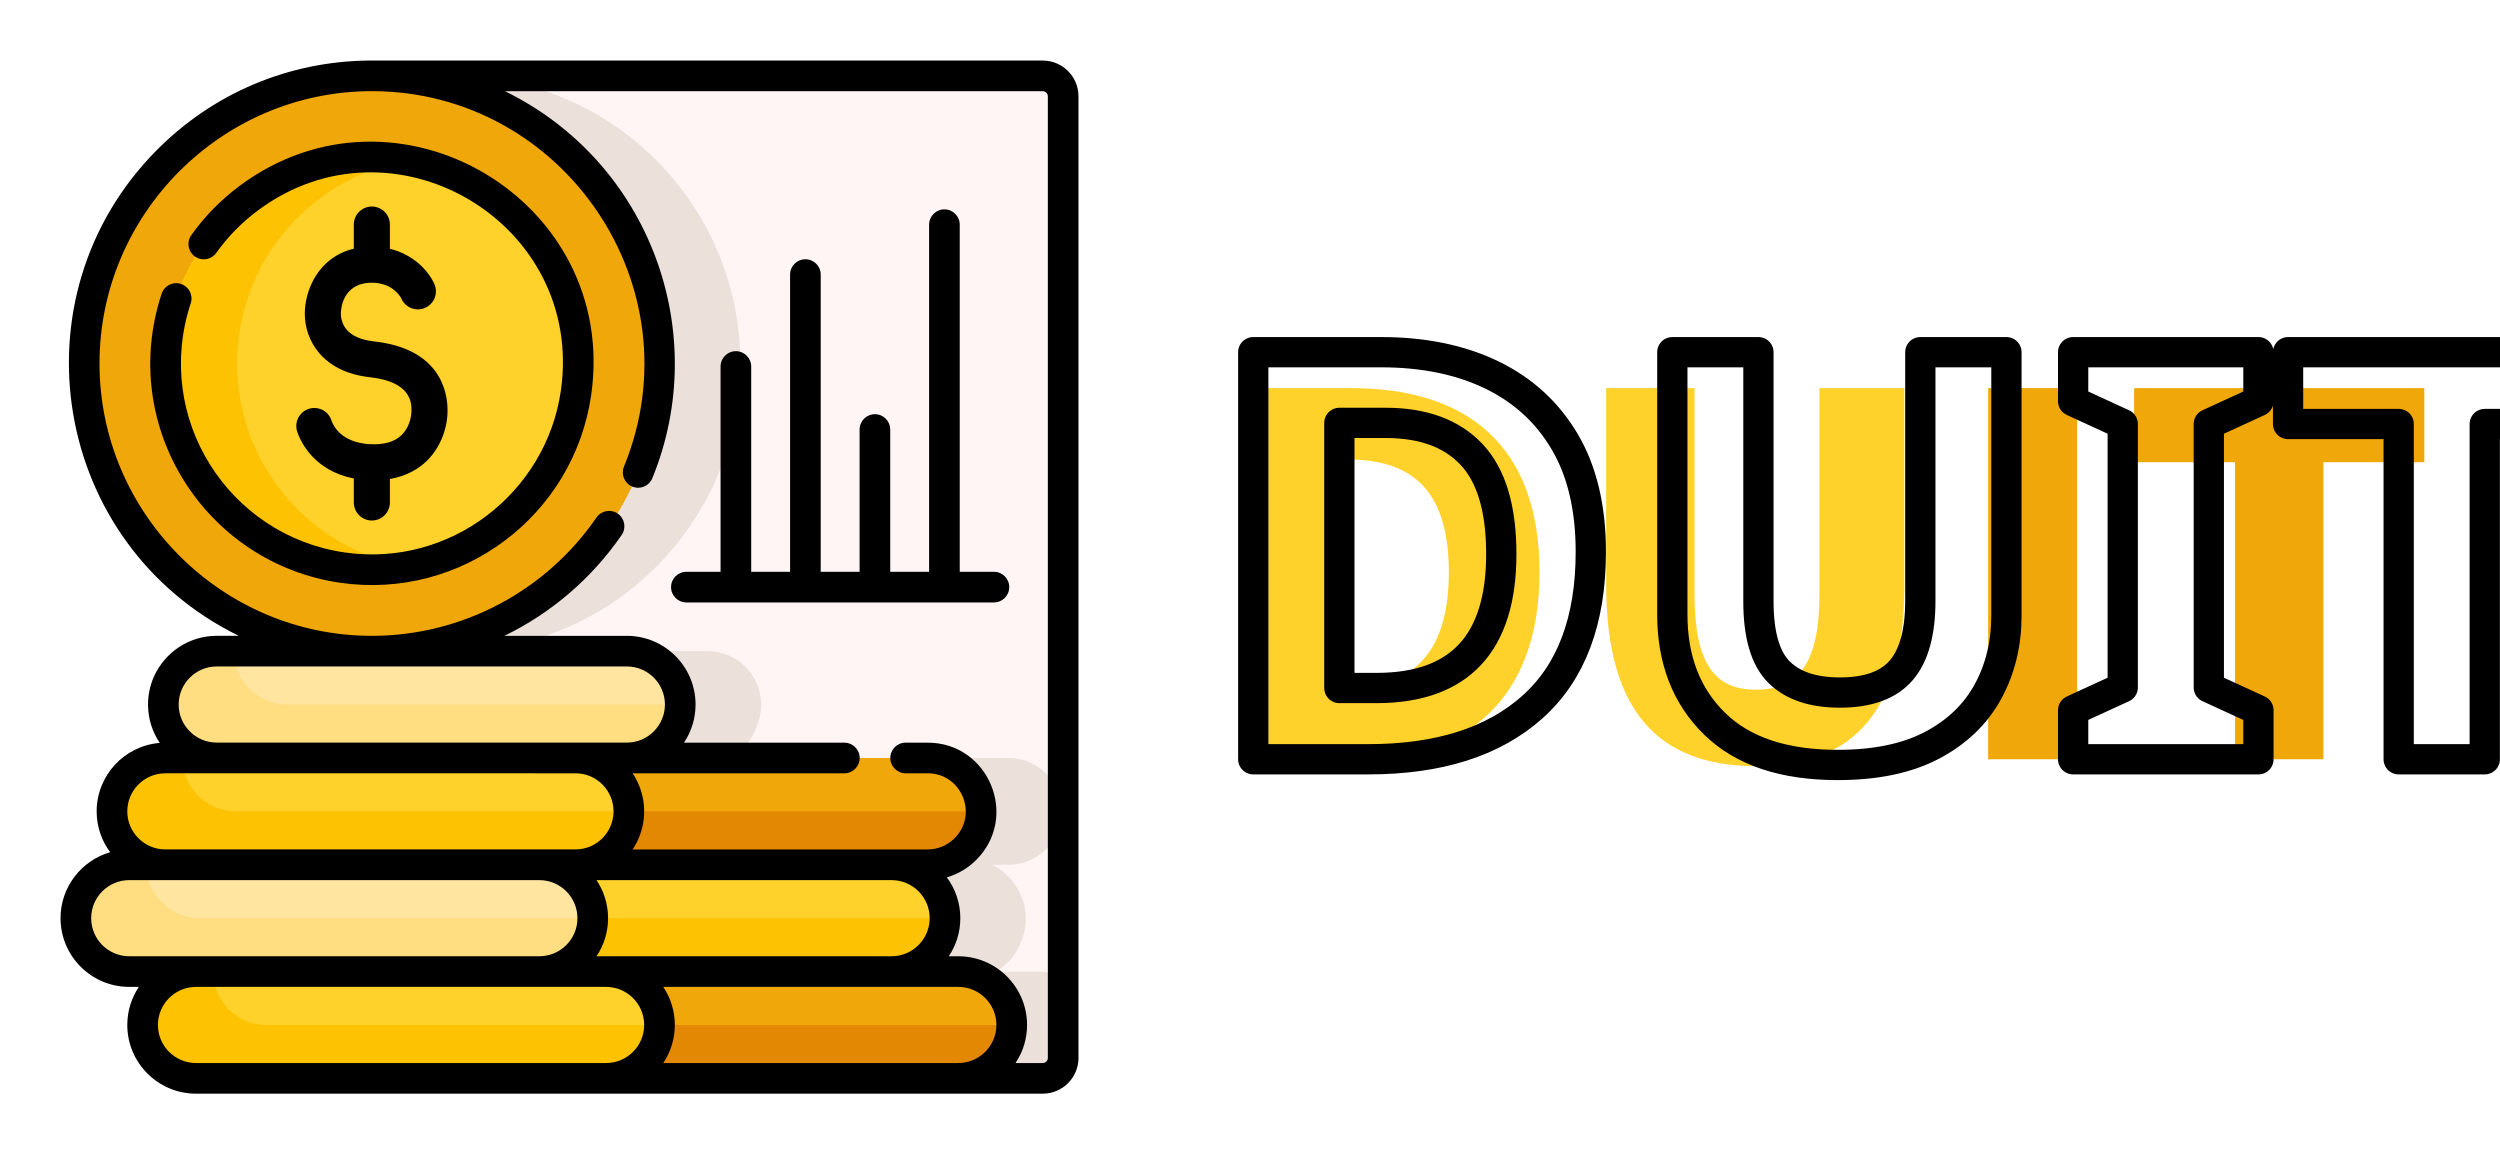
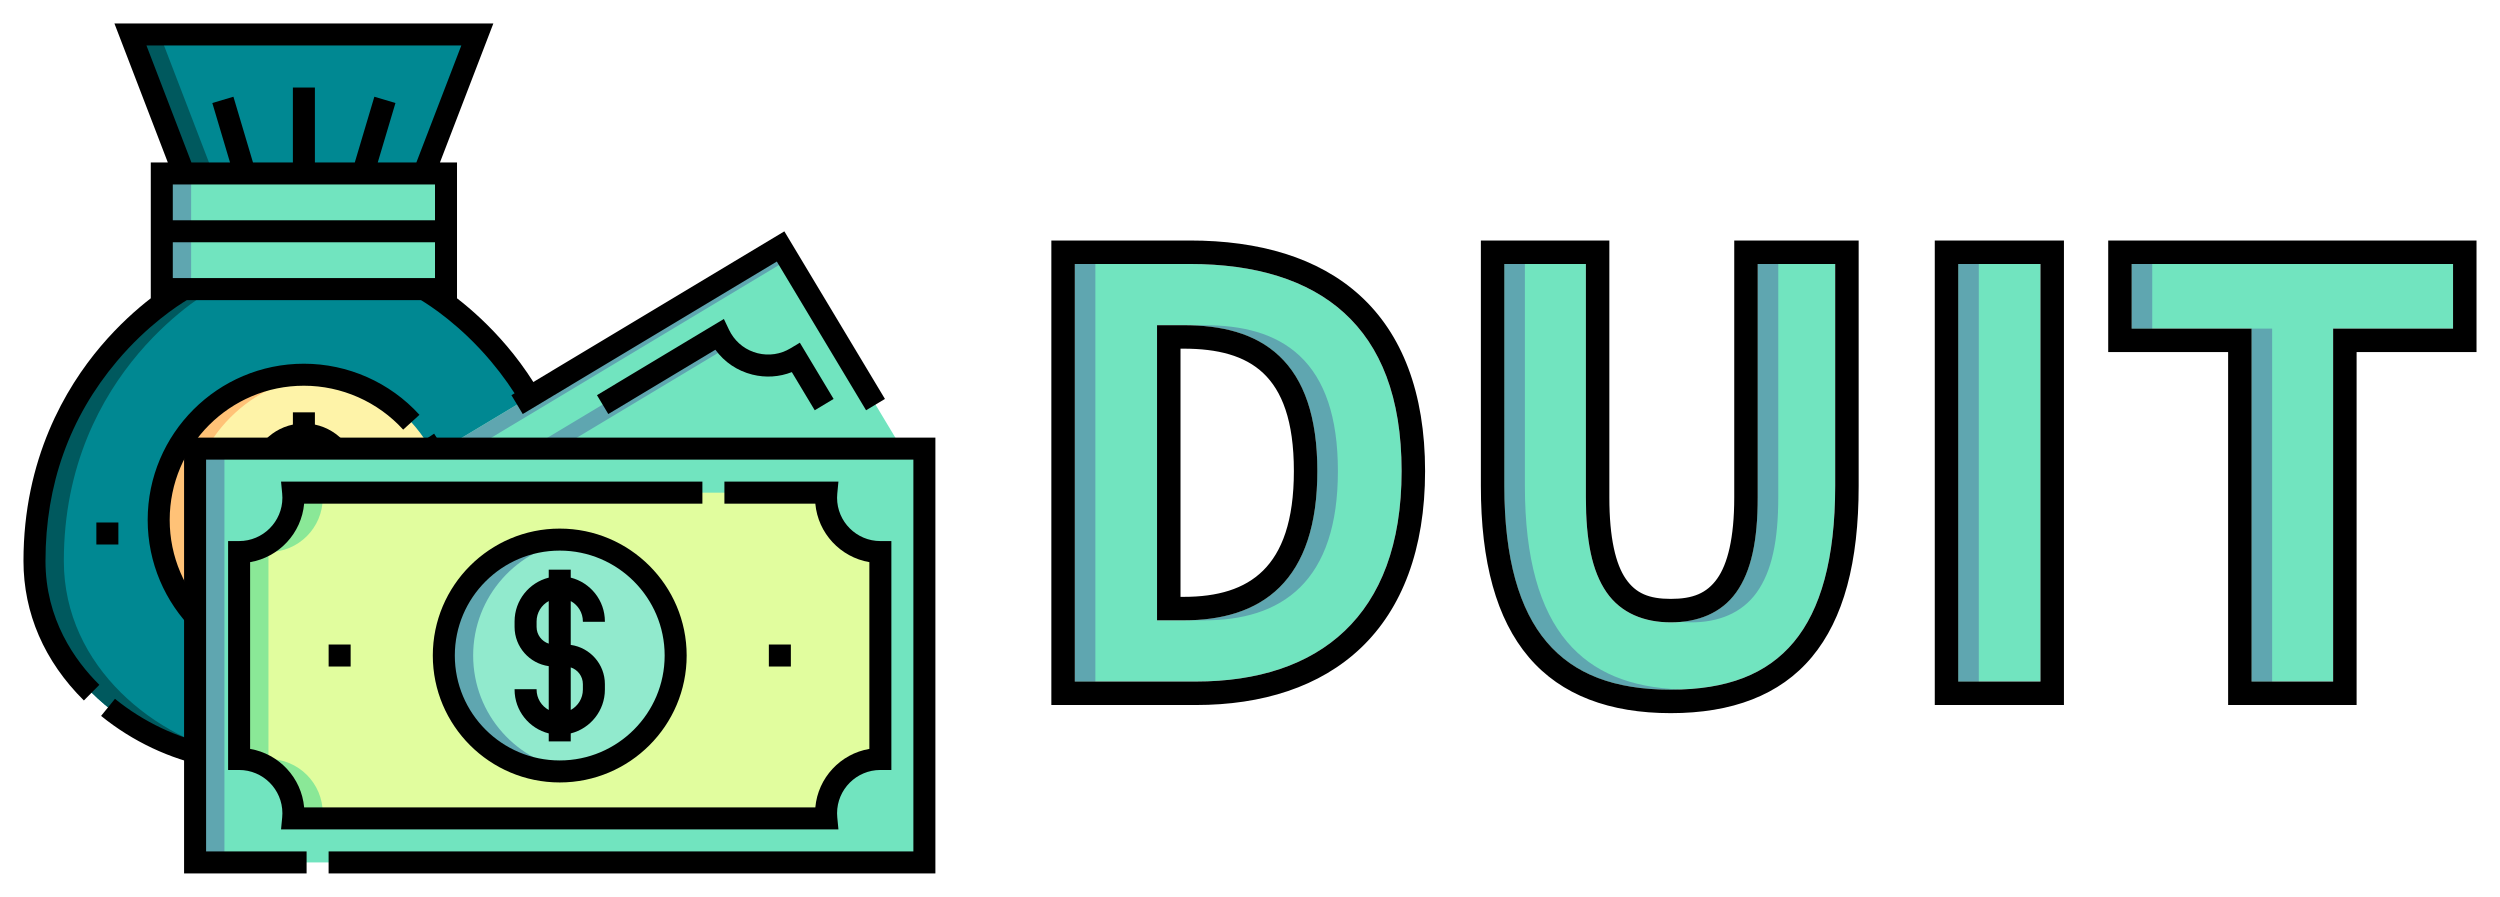
- <svg xmlns="http://www.w3.org/2000/svg" height="572pt" viewBox="-4 0 1238.945 572" width="1238.945pt" version="1.1" id="svg48">
-   <defs id="defs52" />
-   <path id="path1055" style="font-style:normal;font-variant:normal;font-weight:bold;font-stretch:normal;font-size:282.547px;line-height:1.25;font-family:'Source Sans Pro';-inkscape-font-specification:'Source Sans Pro, Bold';font-variant-ligatures:normal;font-variant-caps:normal;font-variant-numeric:normal;font-feature-settings:normal;text-align:start;letter-spacing:0px;word-spacing:0px;writing-mode:lr-tb;text-anchor:start;fill:#f0a70a;fill-opacity:1;stroke:none;stroke-width:15;stroke-linecap:round;stroke-linejoin:round;stroke-miterlimit:4;stroke-dasharray:none;paint-order:normal" d="m 1103.639,376.274 h 43.795 V 229.067 h 50.011 v -36.731 h -143.816 v 36.731 h 50.011 z" />
-   <path id="path1053" style="font-style:normal;font-variant:normal;font-weight:bold;font-stretch:normal;font-size:282.547px;line-height:1.25;font-family:'Source Sans Pro';-inkscape-font-specification:'Source Sans Pro, Bold';font-variant-ligatures:normal;font-variant-caps:normal;font-variant-numeric:normal;font-feature-settings:normal;text-align:start;letter-spacing:0px;word-spacing:0px;writing-mode:lr-tb;text-anchor:start;fill:#f0a70a;fill-opacity:1;stroke:none;stroke-width:15;stroke-linecap:round;stroke-linejoin:round;stroke-miterlimit:4;stroke-dasharray:none;paint-order:normal" d="m 981.297,376.274 h 44.077 V 192.336 h -44.077 z" />
-   <path id="path1049" style="font-style:normal;font-variant:normal;font-weight:bold;font-stretch:normal;font-size:282.547px;line-height:1.25;font-family:'Source Sans Pro';-inkscape-font-specification:'Source Sans Pro, Bold';font-variant-ligatures:normal;font-variant-caps:normal;font-variant-numeric:normal;font-feature-settings:normal;text-align:start;letter-spacing:0px;word-spacing:0px;writing-mode:lr-tb;text-anchor:start;fill:#fed22b;fill-opacity:1;stroke:none;stroke-width:15;stroke-linecap:round;stroke-linejoin:round;stroke-miterlimit:4;stroke-dasharray:none;paint-order:normal" d="m 612.856,376.274 h 55.379 c 53.684,0 90.698,-29.102 90.698,-92.675 0,-63.856 -37.014,-91.263 -93.241,-91.263 h -52.836 z m 44.077,-35.318 V 227.654 h 6.216 c 29.667,0 50.858,12.15 50.858,55.944 0,43.512 -21.191,57.357 -50.858,57.357 z" />
-   <path id="path1051" style="font-style:normal;font-variant:normal;font-weight:bold;font-stretch:normal;font-size:282.547px;line-height:1.25;font-family:'Source Sans Pro';-inkscape-font-specification:'Source Sans Pro, Bold';font-variant-ligatures:normal;font-variant-caps:normal;font-variant-numeric:normal;font-feature-settings:normal;text-align:start;letter-spacing:0px;word-spacing:0px;writing-mode:lr-tb;text-anchor:start;fill:#fed22b;fill-opacity:1;stroke:none;stroke-width:15;stroke-linecap:round;stroke-linejoin:round;stroke-miterlimit:4;stroke-dasharray:none;paint-order:normal" d="m 866.3,379.664 c 48.881,0 73.462,-27.69 73.462,-89.85 v -97.479 h -42.1 v 102.282 c 0,35.036 -11.019,47.185 -31.363,47.185 -20.061,0 -30.515,-12.15 -30.515,-47.185 V 192.336 h -43.795 v 97.479 c 0,62.16 25.429,89.85 74.31,89.85 z" />
-   <text id="text1000" y="376.274" x="591.664" style="font-style:normal;font-variant:normal;font-weight:bold;font-stretch:normal;font-size:282.547px;line-height:1.25;font-family:'Source Sans Pro';-inkscape-font-specification:'Source Sans Pro, Bold';font-variant-ligatures:normal;font-variant-caps:normal;font-variant-numeric:normal;font-feature-settings:normal;text-align:start;letter-spacing:0px;word-spacing:0px;writing-mode:lr-tb;text-anchor:start;fill:none;fill-opacity:1;stroke:#000000;stroke-width:15;stroke-linecap:round;stroke-linejoin:round;stroke-miterlimit:4;stroke-dasharray:none;paint-order:normal" xml:space="preserve">
-     <tspan style="font-style:normal;font-variant:normal;font-weight:bold;font-stretch:normal;font-size:282.547px;font-family:'Source Sans Pro';-inkscape-font-specification:'Source Sans Pro, Bold';font-variant-ligatures:normal;font-variant-caps:normal;font-variant-numeric:normal;font-feature-settings:normal;text-align:start;writing-mode:lr-tb;text-anchor:start;fill:none;fill-opacity:1;stroke:#000000;stroke-width:15;stroke-linecap:round;stroke-linejoin:round;stroke-miterlimit:4;stroke-dasharray:none;paint-order:normal" y="376.274" x="591.664" id="tspan998">DUIT</tspan>
-   </text>
-   <g id="g996" transform="translate(26,30)">
-     <path id="path2" d="M 496.883,17.727 V 494.289 c 0,4.625 -3.109,8.531 -7.348,9.727 -0.031,0.008 -0.062,0.019 -0.094,0.019 -1.969,0.562 16.516,0.375 -332.762,0.375 V 7.605 h 330.082 c 5.586,0 10.121,4.531 10.121,10.121 z m 0,0" style="fill:#fff5f4" />
-     <path id="path4" d="m 496.883,454.328 v 39.961 c 0,4.625 -3.109,8.531 -7.348,9.727 -0.031,0.008 -0.062,0.019 -0.094,0.019 -1.434,0.242 -2.902,0.375 -4.41,0.375 H 156.68 v -158.769 h 1.297 l -1.297,-0.031 V 12.625 c 11.418,-3.129 23.402,-4.859 35.77,-5.02 0.203,-0.012 0.406,-0.012 0.605,-0.012 1.215,-0.012 2.43,-0.012 3.637,0.012 77.07,1.215 139.508,63.711 140.215,141.23 0.73,78.719 -62.508,143.133 -141.238,143.848 -0.445,0 -0.891,0.012 -1.328,0.012 h 126.406 c 14.543,0 26.453,11.902 26.453,26.457 0,10.184 -5.848,20.941 -14.34,26.488 h 136.98 c 7.277,0 13.887,2.973 18.684,7.773 4.797,4.785 7.773,11.406 7.773,18.684 0,14.543 -11.902,26.453 -26.457,26.453 h -8.066 c 9.613,4.789 16.629,15.617 16.629,26.488 0,10.75 -5.941,21.547 -14.91,26.457 h 21.539 c 4.25,0 8.277,1.023 11.852,2.832 z m 0,0" style="fill:#ebe0da" />
-     <path id="path6" d="m 444.941,504.406 h -203.25 c -14.551,0 -26.453,-11.902 -26.453,-26.453 0,-14.551 11.906,-26.457 26.453,-26.457 h 203.25 c 14.551,0 26.457,11.906 26.457,26.457 0,14.551 -11.906,26.453 -26.457,26.453 z m 0,0" style="fill:#f0a70a" />
-     <path id="path8" d="m 411.863,451.492 h -203.25 c -14.551,0 -26.457,-11.906 -26.457,-26.457 0,-14.551 11.906,-26.457 26.457,-26.457 h 203.25 c 14.551,0 26.453,11.906 26.453,26.457 0,14.551 -11.902,26.457 -26.453,26.457 z m 0,0" style="fill:#fed22b" />
-     <path id="path10" d="m 429.758,398.547 h -203.25 c -14.551,0 -26.453,-11.902 -26.453,-26.453 0,-14.551 11.906,-26.457 26.453,-26.457 h 203.25 c 14.551,0 26.457,11.906 26.457,26.457 0,14.551 -11.906,26.453 -26.457,26.453 z m 0,0" style="fill:#f0a70a" />
-     <path id="path12" d="m 438.316,425.027 v 0.012 c 0,7.266 -2.977,13.887 -7.773,18.684 -4.797,4.797 -11.406,7.773 -18.684,7.773 h -203.25 c -14.547,0 -26.457,-11.914 -26.457,-26.457 0,-7.277 2.977,-13.887 7.773,-18.684 4.797,-4.797 11.414,-7.773 18.684,-7.773 h 8.441 c 0.008,14.555 11.902,26.445 26.457,26.445 z m 0,0" style="fill:#fdc202" />
-     <path id="path14" d="m 471.402,477.953 c 0,7.277 -2.977,13.887 -7.773,18.684 -4.797,4.797 -11.406,7.773 -18.684,7.773 h -203.25 c -14.555,0 -26.457,-11.902 -26.457,-26.457 0,-7.277 2.977,-13.887 7.773,-18.684 4.785,-4.797 11.406,-7.773 18.684,-7.773 h 8.43 c 0,14.543 11.902,26.457 26.457,26.457 z m 0,0" style="fill:#e38803" />
-     <path id="path16" d="m 456.211,372.086 v 0.012 c 0,7.273 -2.977,13.883 -7.773,18.684 -4.797,4.797 -11.406,7.77 -18.684,7.77 H 226.512 c -14.555,0 -26.457,-11.91 -26.457,-26.453 0,-7.277 2.977,-13.898 7.773,-18.684 4.789,-4.801 11.406,-7.773 18.684,-7.773 h 8.434 c 0.008,14.555 11.902,26.445 26.453,26.445 z m 0,0" style="fill:#e38803" />
-     <path id="path18" d="M 270.379,504.406 H 67.129 c -14.551,0 -26.457,-11.902 -26.457,-26.453 0,-14.551 11.906,-26.457 26.457,-26.457 H 270.379 c 14.551,0 26.453,11.906 26.453,26.457 0.004,14.551 -11.902,26.453 -26.453,26.453 z m 0,0" style="fill:#fed22b" />
-     <path id="path20" d="M 237.297,451.492 H 34.047 c -14.551,0 -26.453,-11.906 -26.453,-26.457 0,-14.551 11.902,-26.457 26.453,-26.457 H 237.297 c 14.551,0 26.457,11.906 26.457,26.457 0,14.551 -11.906,26.457 -26.457,26.457 z m 0,0" style="fill:#ffe5a0" />
-     <path id="path22" d="M 255.195,398.547 H 51.945 c -14.551,0 -26.457,-11.902 -26.457,-26.453 0,-14.551 11.906,-26.457 26.457,-26.457 H 255.195 c 14.551,0 26.453,11.906 26.453,26.457 0,14.551 -11.902,26.453 -26.453,26.453 z m 0,0" style="fill:#fed22b" />
-     <path id="path24" d="m 280.656,345.605 h -203.25 c -14.551,0 -26.453,-11.906 -26.453,-26.457 0,-14.551 11.902,-26.453 26.453,-26.453 h 203.25 c 14.551,0 26.457,11.906 26.457,26.453 0,14.551 -11.906,26.457 -26.457,26.457 z m 0,0" style="fill:#ffe5a0" />
-     <path id="path26" d="M 296.848,148.828 C 296.121,70.098 231.711,6.859 152.98,7.586 74.25,8.309 11.016,72.719 11.738,151.449 12.461,230.18 76.875,293.418 155.605,292.691 234.332,291.969 297.57,227.559 296.848,148.828 Z m 0,0" style="fill:#f0a70a" />
-     <path id="path28" d="m 238.766,92.621 c 14.445,21.187 20.367,46.84 16.676,72.234 -8.102,55.762 -60.059,94.531 -115.82,86.43 C 111.375,247.18 85.953,231.293 69.867,207.695 55.422,186.512 49.504,160.855 53.191,135.465 57.117,108.453 71.328,84.586 93.203,68.262 115.078,51.938 142.004,45.109 169.012,49.035 c 28.246,4.105 53.672,19.992 69.754,43.586 z m 0,0" style="fill:#fed22b" />
-     <path id="path30" d="m 172.035,250.793 c -10.445,1.863 -21.355,2.098 -32.418,0.488 C 111.379,247.18 85.953,231.289 69.863,207.699 55.418,186.504 49.5,160.859 53.191,135.465 57.121,108.449 71.328,84.586 93.203,68.262 115.082,51.934 142.004,45.113 169.02,49.031 c 0.973,0.141 1.934,0.293 2.895,0.465 C 156.398,52.219 141.621,58.562 128.625,68.262 106.754,84.586 92.543,108.449 88.617,135.465 c -3.695,25.395 2.227,51.039 16.668,72.234 15.516,22.75 39.715,38.34 66.75,43.094 z m 0,0" style="fill:#fdc202" />
-     <path id="path32" d="m 263.754,425.027 v 0.012 c 0,7.266 -2.977,13.887 -7.773,18.684 -4.797,4.797 -11.406,7.773 -18.684,7.773 H 34.043 c -14.543,0 -26.457,-11.914 -26.457,-26.457 0,-7.277 2.977,-13.887 7.773,-18.684 4.797,-4.797 11.418,-7.773 18.684,-7.773 h 8.441 c 0.012,14.555 11.902,26.445 26.457,26.445 z m 0,0" style="fill:#ffdd81" />
-     <path id="path34" d="m 307.109,319.152 c 0,7.266 -2.973,13.887 -7.77,18.684 -4.801,4.797 -11.41,7.773 -18.684,7.773 H 77.402 c -14.543,0 -26.445,-11.914 -26.445,-26.457 0,-7.277 2.973,-13.887 7.773,-18.684 4.785,-4.797 11.406,-7.773 18.672,-7.773 h 8.441 c 0,14.543 11.902,26.457 26.457,26.457 z m 0,0" style="fill:#ffdd81" />
-     <path id="path36" d="m 296.84,477.953 c 0,7.277 -2.977,13.887 -7.773,18.684 -4.797,4.797 -11.406,7.773 -18.684,7.773 H 67.129 c -14.555,0 -26.457,-11.902 -26.457,-26.457 0,-7.277 2.977,-13.887 7.773,-18.684 4.789,-4.797 11.406,-7.773 18.684,-7.773 h 8.43 c 0,14.543 11.902,26.457 26.457,26.457 z m 0,0" style="fill:#fdc202" />
-     <path id="path38" d="m 281.645,372.086 v 0.012 c 0,7.273 -2.973,13.883 -7.77,18.684 -4.801,4.797 -11.406,7.77 -18.684,7.77 H 51.949 c -14.555,0 -26.457,-11.91 -26.457,-26.453 0,-7.277 2.973,-13.898 7.773,-18.684 4.785,-4.801 11.406,-7.773 18.684,-7.773 h 8.43 c 0.008,14.555 11.902,26.445 26.457,26.445 z m 0,0" style="fill:#fdc202" />
-     <path id="path40" d="M 486.762,0.012 C 486.746,0.012 152.902,0 152.902,0 113.043,0.363 75.645,16.164 47.598,44.484 -24.625,117.41 -3.953,239.914 88.348,285.102 H 77.406 c -18.773,0 -34.047,15.273 -34.047,34.047 0,7.039 2.148,13.586 5.82,19.02 -17.484,1.414 -31.281,16.082 -31.281,33.926 0,7.574 2.488,14.578 6.691,20.242 C 10.402,396.445 0,409.543 0,425.035 c 0,18.773 15.273,34.047 34.047,34.047 h 4.758 c -3.613,5.406 -5.723,11.895 -5.723,18.871 0,18.773 15.273,34.047 34.047,34.047 H 486.762 c 9.766,0 17.711,-7.945 17.711,-17.711 V 17.727 c 0,-9.77 -7.945,-17.715 -17.711,-17.715 z M 77.406,300.285 h 203.25 c 10.402,0 18.867,8.461 18.867,18.863 0,10.402 -8.465,18.867 -18.867,18.867 h -203.25 c -10.402,0 -18.863,-8.465 -18.863,-18.867 0,-10.402 8.461,-18.863 18.863,-18.863 z m -25.461,52.941 c 16.023,0 196.039,0.004 203.297,0.004 10.379,0.023 18.816,8.477 18.816,18.859 0,10.406 -8.461,18.867 -18.863,18.867 H 51.945 c -10.402,0 -18.867,-8.461 -18.867,-18.867 0,-10.402 8.465,-18.863 18.867,-18.863 z m 359.918,52.945 c 10.402,0 18.867,8.465 18.867,18.867 0,10.363 -8.5,18.867 -18.867,18.867 H 265.617 c 3.613,-5.406 5.727,-11.895 5.727,-18.871 0,-6.973 -2.109,-13.457 -5.719,-18.863 z M 15.184,425.035 c 0,-10.402 8.461,-18.863 18.863,-18.863 H 237.355 c 10.375,0.035 18.809,8.48 18.809,18.863 0,10.402 -8.465,18.863 -18.867,18.863 H 34.047 c -10.402,0 -18.863,-8.461 -18.863,-18.863 z m 33.078,52.918 c 0,-10.402 8.465,-18.867 18.867,-18.867 H 270.379 c 10.402,0 18.863,8.465 18.863,18.867 0,10.402 -8.461,18.863 -18.863,18.863 H 67.129 c -10.402,0 -18.867,-8.461 -18.867,-18.863 z m 250.441,18.863 c 7.633,-11.418 7.633,-26.305 0,-37.73 h 146.238 c 10.402,0 18.863,8.465 18.863,18.867 0,10.367 -8.5,18.863 -18.863,18.863 z m 190.59,-2.527 c 0,1.395 -1.137,2.527 -2.531,2.527 h -13.5 c 3.723,-5.547 5.727,-12.059 5.727,-18.863 0,-18.773 -15.273,-34.047 -34.047,-34.047 h -4.758 c 3.727,-5.551 5.73,-12.062 5.73,-18.867 0,-7.574 -2.492,-14.578 -6.691,-20.238 5.449,-1.582 10.449,-4.516 14.59,-8.652 21.375,-21.383 6.199,-58.102 -24.055,-58.102 h -10.949 c -4.195,0 -7.59,3.398 -7.59,7.594 0,4.191 3.395,7.59 7.59,7.59 h 10.949 c 16.734,0 25.195,20.305 13.316,32.184 -3.578,3.578 -8.309,5.547 -13.316,5.547 0,0 -142.309,0 -146.242,0 3.613,-5.402 5.723,-11.895 5.723,-18.867 0,-6.973 -2.109,-13.461 -5.719,-18.863 h 104.926 c 4.191,0 7.59,-3.398 7.59,-7.59 0,-4.195 -3.398,-7.594 -7.59,-7.594 h -79.484 c 3.625,-5.41 5.742,-11.91 5.742,-18.898 0,-18.773 -15.273,-34.043 -34.047,-34.043 h -60.672 c 23.043,-11.227 43.188,-28.305 58.113,-50.02 2.375,-3.457 1.5,-8.18 -1.957,-10.555 -3.457,-2.375 -8.18,-1.5 -10.555,1.953 -25.078,36.492 -66.676,58.621 -111.336,58.621 -74.09,0 -134.938,-60.609 -134.938,-134.992 0,-74.094 60.613,-134.937 134.992,-134.937 94.91,0 161.398,97.016 124.922,186.074 -1.59,3.879 0.27,8.312 4.148,9.902 3.883,1.59 8.312,-0.27 9.902,-4.148 C 322.734,135.078 292.293,50.496 220.25,15.195 h 266.508 c 1.398,0 2.531,1.137 2.531,2.531 V 494.289 Z m 0,0" />
-     <path id="path42" d="M 462.574,253.371 H 445.625 V 81.344 c 0,-4.191 -3.395,-7.59 -7.59,-7.59 -4.191,0 -7.59,3.398 -7.59,7.59 v 172.027 h -19.27 v -70.512 c 0,-4.191 -3.395,-7.594 -7.59,-7.594 -4.191,0 -7.59,3.402 -7.59,7.594 v 70.512 H 376.727 V 106.078 c 0,-4.191 -3.395,-7.59 -7.59,-7.59 -4.191,0 -7.59,3.398 -7.59,7.59 V 253.371 H 342.277 V 151.625 c 0,-4.191 -3.398,-7.59 -7.59,-7.59 -4.195,0 -7.59,3.398 -7.59,7.59 v 101.746 h -16.945 c -4.195,0 -7.594,3.398 -7.594,7.59 0,4.195 3.398,7.594 7.594,7.594 h 152.422 c 4.195,0 7.59,-3.398 7.59,-7.594 0,-4.191 -3.398,-7.59 -7.59,-7.59 z m 0,0" />
-     <path id="path44" d="m 88.664,62.176 c -9.234,6.891 -17.262,15.086 -23.867,24.355 -2.43,3.414 -1.633,8.152 1.781,10.586 3.414,2.43 8.152,1.633 10.586,-1.781 C 82.848,87.355 89.773,80.289 97.742,74.344 164.957,24.188 260.039,80.445 247.93,163.766 240.578,214.34 193.012,251.375 140.711,243.773 83.238,235.422 45.801,177.051 64.527,120.301 c 1.316,-3.984 -0.848,-8.273 -4.828,-9.59 -3.98,-1.316 -8.273,0.848 -9.586,4.828 -21.754,65.914 21.828,133.578 88.414,143.258 60.031,8.723 115.742,-33.09 124.426,-92.848 C 277.004,69.355 166.715,3.934 88.664,62.176 Z m 0,0" />
-     <path style="stroke-width:1.189" id="path48" d="m 153.046,190.113 c -14.038,-0.855 -17.895,-9.304 -18.61,-11.289 -1.023,-3.821 -4.499,-6.637 -8.642,-6.637 -4.946,0 -8.956,4.01 -8.956,8.957 0,0.718 0.094,1.413 0.253,2.083 l -0.003,0.001 c 0.008,0.032 0.025,0.094 0.048,0.171 0.109,0.422 0.239,0.836 0.407,1.232 1.653,4.561 8.278,18.709 27.8,22.49 v 11.894 c 0,4.936 4.003,8.939 8.939,8.939 4.938,0 8.939,-4.001 8.939,-8.939 v -11.625 c 8.556,-1.489 14.304,-5.229 17.897,-8.611 6.686,-6.292 10.678,-15.804 10.678,-25.443 0,-9.058 -3.552,-30.516 -36.457,-34.147 -6.518,-0.72 -11.168,-2.794 -13.822,-6.165 -2.342,-2.977 -2.595,-6.266 -2.595,-7.543 0,-1.573 0.432,-15.36 15.36,-15.36 9.794,0 13.749,6.229 14.493,7.584 1.325,3.29 4.541,5.614 8.305,5.614 4.946,0 8.956,-4.01 8.956,-8.956 0,-1.47 -0.362,-2.855 -0.99,-4.079 l 0.005,-0.002 C 182.532,104.807 175.418,96.239 163.221,93.289 V 81.29 c 0,-4.936 -4.001,-8.939 -8.939,-8.939 -4.936,0 -8.939,4.003 -8.939,8.939 v 11.96 c -17.643,4.189 -24.299,20.651 -24.299,32.229 0,12.874 8.468,28.843 32.334,31.476 20.54,2.267 20.54,12.888 20.54,16.378 0,3.708 -1.326,8.919 -5.052,12.424 -3.522,3.315 -8.841,4.781 -15.819,4.355 z" />
+ <svg xmlns="http://www.w3.org/2000/svg" id="Layer_1" enable-background="new 0 0 512 512" height="611.222" viewBox="0 0 1703.689 611.222" width="1703.689" version="1.1">
+   <defs id="defs106" />
+   <path style="font-style:normal;font-variant:normal;font-weight:bold;font-stretch:normal;font-size:461.684px;line-height:1.25;font-family:'Source Sans Pro';-inkscape-font-specification:'Source Sans Pro, Bold';font-variant-ligatures:normal;font-variant-caps:normal;font-variant-numeric:normal;font-feature-settings:normal;text-align:start;letter-spacing:0px;word-spacing:0px;writing-mode:lr-tb;text-anchor:start;fill:#71e4bf;fill-opacity:1;stroke:none;stroke-width:16;stroke-miterlimit:4;stroke-dasharray:none" d="m 732.467,179.896 v 284.557 h 82.49 c 42.414,10e-6 77.206,-11.41 101.475,-34.551 24.269,-23.141 38.727,-58.494 38.727,-108.881 0,-50.625 -14.412,-85.273 -39.113,-107.777 -24.701,-22.505 -60.605,-33.348 -105.242,-33.348 z m 292.707,0 v 151.281 c 0,49.694 10.222,84.357 28.859,106.32 18.637,21.964 46.139,32.496 84.564,32.496 38.425,0 65.527,-10.505 83.826,-32.443 18.299,-21.938 28.211,-56.642 28.211,-106.373 V 179.896 h -52.791 v 159.131 c -1e-4,29.463 -4.423,50.352 -14.649,64.668 -10.226,14.316 -26.385,20.432 -44.598,20.432 -18.005,0 -33.908,-6.2 -43.807,-20.535 -9.899,-14.335 -14.057,-35.144 -14.057,-64.564 V 179.896 Z m 309.328,0 v 284.557 h 56.023 V 179.896 Z m 118.191,0 v 44.02 h 81.717 v 240.537 h 55.562 v -240.537 h 81.717 v -44.02 z m -664.203,41.711 h 18.156 c 25.331,0 48.467,5.219 65.225,21.057 16.758,15.838 25.879,41.287 25.879,78.357 0,36.848 -9.094,62.753 -25.75,79.213 -16.656,16.46 -39.871,22.508 -65.354,22.508 H 788.49 V 229.607 Z" id="path871-7" />
+   <g id="g101" transform="translate(-48.9,16)">
+     <path d="m 439.597,366.285 c 0,-130.318 -101.833,-185.271 -101.833,-185.271 H 174.236 c 0,0 -101.833,54.953 -101.833,185.271 0,72.822 63.594,121.926 119.71,132.693 19.707,3.781 39.752,5.522 59.819,5.522 h 8.137 c 20.067,0 40.111,-1.741 59.819,-5.522 56.115,-10.767 119.709,-59.871 119.709,-132.693 z" id="path63" style="fill:#008892" />
+     <path d="m 159.156,141.619 h 193.688 v 39.396 H 159.156 Z" id="path65" style="fill:#71e4bf" />
+     <path d="m 159.156,102.223 h 193.688 v 39.396 H 159.156 Z" id="path67" style="fill:#71e4bf" />
+     <path d="m 137.791,7.5 36.393,94.723 H 337.798 L 374.192,7.5 Z" id="path69" style="fill:#008892" />
+     <circle cx="256" cy="338.324" r="98.962" id="circle71" style="fill:#fef3a8" />
+     <path d="M 212.113,498.978 C 155.997,488.211 92.403,439.107 92.403,366.285 c 0,-130.318 101.833,-185.271 101.833,-185.271 h -20 c 0,0 -101.833,54.953 -101.833,185.271 0,72.822 63.594,121.926 119.71,132.693 19.707,3.781 39.752,5.522 59.818,5.522 h 8.137 c 1.978,0 3.955,-0.031 5.932,-0.065 -18.082,-0.312 -36.122,-2.049 -53.887,-5.457 z" id="path73" style="fill:#00595e" />
+     <path d="m 159.156,141.619 h 20 v 39.396 h -20 z" id="path75" style="fill:#5fa6b0" />
+     <path d="m 159.156,102.223 h 20 v 39.396 h -20 z" id="path77" style="fill:#5fa6b0" />
+     <path d="m 137.791,7.5 36.393,94.723 h 20 L 157.791,7.5 Z" id="path79" style="fill:#00595e" />
+     <path d="m 177.038,338.323 c 0,-51.28 39.003,-93.448 88.962,-98.462 -3.289,-0.33 -6.624,-0.5 -10,-0.5 -54.655,0 -98.962,44.307 -98.962,98.962 0,54.655 44.307,98.962 98.962,98.962 3.376,0 6.711,-0.17 10,-0.5 -49.959,-5.013 -88.962,-47.182 -88.962,-98.462 z" id="path81" style="fill:#ffc277" />
+     <g id="g89">
+       <path d="M 394.4,219.93 C 382.162,205.496 369.961,194.714 360.343,187.274 V 94.724 H 348.714 L 385.108,0 H 126.875 l 36.393,94.723 h -11.612 v 92.55 c -9.617,7.44 -21.819,18.222 -34.057,32.656 C 93.559,248.287 64.9,296.697 64.9,366.29 c 0,35.547 14.234,68.422 41.164,95.071 l 10.551,-10.662 C 99.866,434.125 79.9,406.026 79.9,366.29 c 0,-51.994 16.398,-97.814 48.741,-136.187 20.758,-24.628 41.802,-38.121 47.602,-41.589 h 159.513 c 5.811,3.475 26.85,16.968 47.602,41.589 32.343,38.373 48.741,84.193 48.741,136.187 0,67.235 -58.542,114.752 -113.622,125.324 C 299.842,495.188 280.19,497 260.07,497 h -8.141 c -20.12,0 -39.771,-1.812 -58.407,-5.386 -23.341,-4.475 -46.877,-15.621 -66.272,-31.385 l -9.461,11.641 c 21.285,17.299 47.178,29.543 72.909,34.476 19.564,3.752 40.165,5.654 61.231,5.654 h 8.141 c 21.066,0 41.667,-1.902 61.233,-5.654 C 382.286,494.64 447.1,441.576 447.1,366.29 447.1,296.697 418.441,248.287 394.4,219.93 Z M 148.707,15 H 363.276 L 332.644,94.723 H 306.33 L 318.392,54.199 304.015,49.92 290.68,94.724 H 263.492 V 43.661 h -15 V 94.724 H 221.304 L 207.969,49.92 193.592,54.199 205.654,94.723 H 179.34 Z m 17.949,94.723 h 178.688 v 24.396 H 166.656 Z m 178.688,39.396 v 24.396 H 166.656 v -24.396 z" id="path83" />
+       <path d="m 323.661,276.787 11.098,-10.093 C 314.624,244.556 285.918,231.86 256,231.86 c -58.702,0 -106.46,47.758 -106.46,106.46 0,58.708 47.758,106.47 106.46,106.47 58.702,0 106.46,-47.762 106.46,-106.47 0,-21.019 -6.125,-41.352 -17.712,-58.799 l -12.496,8.299 c 9.949,14.98 15.208,32.443 15.208,50.5 0,50.437 -41.028,91.47 -91.46,91.47 -50.432,0 -91.46,-41.033 -91.46,-91.47 0,-50.431 41.028,-91.46 91.46,-91.46 25.702,0 50.363,10.908 67.661,29.927 z" id="path85" />
+       <path d="m 292.654,309.556 v -0.339 c 0,-17.641 -12.529,-32.408 -29.154,-35.88 v -8.323 h -15 v 8.323 c -16.626,3.471 -29.154,18.239 -29.154,35.88 v 4.707 c 0,16.664 12.846,30.376 29.154,31.773 v 42.045 c -8.255,-3.057 -14.154,-11.009 -14.154,-20.313 v -0.339 h -15 v 0.339 c 0,17.641 12.529,32.408 29.154,35.88 v 8.323 h 15 v -8.323 c 16.626,-3.471 29.154,-18.239 29.154,-35.88 v -4.707 c 0,-16.664 -12.846,-30.375 -29.154,-31.773 v -42.046 c 8.255,3.057 14.154,11.009 14.154,20.313 v 0.339 h 15 z m -58.308,4.368 v -4.707 c 0,-9.304 5.9,-17.256 14.154,-20.313 v 41.676 c -8.014,-1.318 -14.154,-8.274 -14.154,-16.656 z m 43.308,48.799 v 4.707 c 0,9.304 -5.9,17.256 -14.154,20.313 v -41.676 c 8.014,1.318 14.154,8.274 14.154,16.656 z" id="path87" />
+     </g>
+     <g id="g99">
+       <g id="g93">
+         <path d="m 114.567,340.068 h 15 v 15 h -15 z" id="path91" />
+       </g>
+       <g id="g97">
+         <path d="m 382.567,340.068 h 15 v 15 h -15 z" id="path95" />
+       </g>
+     </g>
  </g>
+   <g id="g54" transform="translate(125.446,120.437)">
+     <path style="fill:#71e4bf" d="m 7.5,185.286 h 497 v 282 H 7.5 Z" id="path2" />
+     <path style="fill:#e1fd9e" d="m 474.5,255.786 v 141 c -20.43,0 -37,16.57 -37,37 0,1.18 0.06,2.35 0.17,3.5 H 74.33 c 0.11,-1.15 0.17,-2.32 0.17,-3.5 0,-20.43 -16.57,-37 -37,-37 v -141 c 20.43,0 37,-16.57 37,-37 0,-1.18 -0.06,-2.35 -0.17,-3.5 h 363.34 c -0.11,1.15 -0.17,2.32 -0.17,3.5 0,20.43 16.57,37 37,37 z" id="path4" />
+     <path style="fill:#71e4bf" d="m 454.213,185.286 -37.15,-61.894 c -17.517,10.514 -40.252,4.834 -50.766,-12.683 -0.607,-1.012 -1.158,-2.046 -1.656,-3.088 l -129.396,77.666 h 218.968 z" id="path6" />
+     <path style="fill:#71e4bf" d="M 489.202,185.286 406.504,47.505 176.951,185.286 Z" id="path8" />
+     <circle style="fill:#91eacd" cx="256" cy="326.286" r="79" id="circle10" />
+     <path style="fill:#5fa6b0" d="m 7.5,185.286 h 20 v 282 h -20 z" id="path12" />
+     <path style="fill:#8ae897" d="m 57.5,396.786 v -141 c 20.43,0 37,-16.57 37,-37 0,-1.18 -0.06,-2.35 -0.17,-3.5 h -20 c 0.11,1.15 0.17,2.32 0.17,3.5 0,20.43 -16.57,37 -37,37 v 141 c 20.43,0 37,16.57 37,37 0,1.18 -0.06,2.35 -0.17,3.5 h 20 c 0.11,-1.15 0.17,-2.32 0.17,-3.5 0,-20.43 -16.57,-37 -37,-37 z" id="path14" />
+     <g id="g26">
+       <g id="g24">
+         <g id="g18">
+           <path style="fill:#5fa6b0" d="m 420.189,128.6 -3.126,-5.209 c -2.89,1.735 -5.923,3.019 -9.019,3.892 3.93,1.1 8.035,1.554 12.145,1.317 z" id="path16" />
+         </g>
+         <g id="g22">
+           <path style="fill:#5fa6b0" d="m 366.297,110.708 c -0.607,-1.012 -1.158,-2.046 -1.656,-3.088 l -129.396,77.666 h 20 l 115.091,-69.079 c -1.484,-1.679 -2.844,-3.508 -4.039,-5.499 z" id="path20" />
+         </g>
+       </g>
+     </g>
+     <path style="fill:#5fa6b0" d="M 406.504,47.505 176.951,185.286 h 20 L 411.801,56.33 Z" id="path28" />
+     <path style="fill:#5fa6b0" d="m 197,326.286 c 0,-40.241 30.094,-73.43 69,-78.348 -3.278,-0.414 -6.61,-0.652 -10,-0.652 -43.63,0 -79,35.37 -79,79 0,43.631 35.37,79 79,79 3.39,0 6.722,-0.238 10,-0.652 -38.906,-4.919 -69,-38.108 -69,-78.348 z" id="path30" />
+     <g id="g40">
+       <g id="g34">
+         <path d="m 398.509,318.786 h 15 v 15 h -15 z" id="path32" />
+       </g>
+       <g id="g38">
+         <path d="m 98.509,318.786 h 15 v 15 h -15 z" id="path36" />
+       </g>
+     </g>
+     <path d="m 169.5,326.286 c 0,47.696 38.804,86.5 86.5,86.5 47.696,0 86.5,-38.804 86.5,-86.5 0,-47.696 -38.804,-86.5 -86.5,-86.5 -47.696,0 -86.5,38.804 -86.5,86.5 z m 158,0 c 0,39.425 -32.075,71.5 -71.5,71.5 -39.425,0 -71.5,-32.075 -71.5,-71.5 0,-39.425 32.075,-71.5 71.5,-71.5 39.425,0 71.5,32.075 71.5,71.5 z" id="path42" />
+     <path d="m 248.5,267.764 v 5.442 c -13.355,3.357 -23.273,15.463 -23.273,29.845 v 3.757 c 0,13.618 10.146,24.905 23.273,26.717 v 29.868 c -4.923,-2.672 -8.273,-7.888 -8.273,-13.872 v -0.271 h -15 v 0.271 c 0,14.382 9.918,26.487 23.273,29.844 v 5.442 h 15 v -5.442 c 13.355,-3.357 23.273,-15.463 23.273,-29.844 v -3.758 c 0,-13.618 -10.146,-24.905 -23.273,-26.716 v -29.868 c 4.923,2.672 8.273,7.889 8.273,13.873 v 0.27 h 15 v -0.27 c 0,-14.382 -9.918,-26.487 -23.273,-29.845 v -5.442 h -15 z m 0,50.429 c -4.796,-1.565 -8.273,-6.073 -8.273,-11.385 v -3.757 c 0,-5.984 3.35,-11.2 8.273,-13.873 z m 23.273,27.57 v 3.758 c 0,5.984 -3.35,11.2 -8.273,13.872 v -29.014 c 4.796,1.564 8.273,6.073 8.273,11.384 z" id="path44" />
+     <path d="m 0,177.785 v 297 h 83.49 v -15 H 15 v -267 h 482 v 267 H 98.49 v 15 H 512 v -297 z" id="path46" />
+     <path d="m 66.076,444.785 h 379.848 l -0.788,-8.216 c -0.09,-0.938 -0.136,-1.875 -0.136,-2.784 0,-16.266 13.233,-29.5 29.5,-29.5 h 7.5 v -156 h -7.5 c -16.267,0 -29.5,-13.234 -29.5,-29.5 0,-0.909 0.046,-1.846 0.136,-2.784 l 0.788,-8.216 H 368.22 v 15 h 61.958 c 1.806,20.173 17.129,36.512 36.822,39.868 v 127.265 c -19.693,3.355 -35.017,19.695 -36.822,39.868 H 81.822 C 80.017,409.613 64.693,393.273 45,389.918 V 262.653 c 19.693,-3.355 35.017,-19.695 36.822,-39.868 H 353.22 v -15 H 66.076 l 0.788,8.216 c 0.09,0.938 0.136,1.875 0.136,2.784 0,16.266 -13.233,29.5 -29.5,29.5 H 30 v 156 h 7.5 c 16.267,0 29.5,13.234 29.5,29.5 0,0.909 -0.046,1.846 -0.136,2.784 z" id="path48" />
+     <path d="m 390.873,120.285 c -7.646,-1.911 -14.09,-6.684 -18.151,-13.454 -0.468,-0.776 -0.909,-1.598 -1.311,-2.441 l -3.552,-7.456 -86.489,51.92 7.721,12.86 72.985,-43.813 c 6.125,8.425 14.928,14.378 25.16,16.936 9.067,2.266 18.401,1.65 26.931,-1.689 l 15.603,25.997 12.861,-7.72 -23,-38.321 -6.431,3.86 c -6.751,4.053 -14.68,5.232 -22.327,3.321 z" id="path50" />
+     <path d="m 477.621,151.426 -68.55,-114.211 -186.001,111.64 7.719,12.861 173.14,-103.92 60.831,101.349 z" id="path52" />
+   </g>
+   <path style="font-style:normal;font-variant:normal;font-weight:bold;font-stretch:normal;font-size:461.684px;line-height:1.25;font-family:'Source Sans Pro';-inkscape-font-specification:'Source Sans Pro, Bold';font-variant-ligatures:normal;font-variant-caps:normal;font-variant-numeric:normal;font-feature-settings:normal;text-align:start;letter-spacing:0px;word-spacing:0px;writing-mode:lr-tb;text-anchor:start;fill:#5fa6b0;fill-opacity:1;stroke:none;stroke-width:16;stroke-miterlimit:4;stroke-dasharray:none" d="m 732.467,179.896 v 284.557 h 14 V 179.896 Z m 292.707,0 v 151.281 c 0,49.694 10.222,84.357 28.859,106.32 18.637,21.964 46.139,32.496 84.564,32.496 2.376,0 4.708,-0.041 6.998,-0.121 -34.79,-1.225 -60.077,-11.769 -77.562,-32.375 -18.637,-21.964 -28.859,-56.626 -28.859,-106.32 V 179.896 Z m 172.67,0 v 159.131 c -2e-4,29.463 -4.423,50.352 -14.649,64.668 -8.883,12.435 -22.244,18.677 -37.537,20.104 2.272,0.216 4.587,0.328 6.939,0.328 18.213,0 34.372,-6.115 44.598,-20.432 10.226,-14.316 14.648,-35.205 14.649,-64.668 V 179.896 Z m 136.658,0 v 284.557 h 14 V 179.896 Z m 118.191,0 v 44.02 h 14 v -44.02 z m -646.047,41.711 c 25.331,0 48.467,5.219 65.225,21.057 16.758,15.838 25.879,41.287 25.879,78.357 0,36.848 -9.094,62.753 -25.75,79.213 -16.656,16.46 -39.871,22.508 -65.354,22.508 h 14 c 25.483,0 48.697,-6.048 65.354,-22.508 16.656,-16.46 25.75,-42.365 25.75,-79.213 0,-37.071 -9.121,-62.52 -25.879,-78.357 -16.758,-15.838 -39.894,-21.057 -65.225,-21.057 z m 727.764,2.309 v 240.537 h 14 v -240.537 z" id="path871" />
+   <path style="color:#000000;font-style:normal;font-variant:normal;font-weight:bold;font-stretch:normal;font-size:461.684px;line-height:1.25;font-family:'Source Sans Pro';-inkscape-font-specification:'Source Sans Pro, Bold';font-variant-ligatures:normal;font-variant-position:normal;font-variant-caps:normal;font-variant-numeric:normal;font-variant-alternates:normal;font-feature-settings:normal;text-indent:0;text-align:start;text-decoration:none;text-decoration-line:none;text-decoration-style:solid;text-decoration-color:#000000;letter-spacing:0px;word-spacing:0px;text-transform:none;writing-mode:lr-tb;direction:ltr;text-orientation:mixed;dominant-baseline:auto;baseline-shift:baseline;text-anchor:start;white-space:normal;shape-padding:0;clip-rule:nonzero;display:inline;overflow:visible;visibility:visible;opacity:1;isolation:auto;mix-blend-mode:normal;color-interpolation:sRGB;color-interpolation-filters:linearRGB;solid-color:#000000;solid-opacity:1;vector-effect:none;fill:#000000;fill-opacity:1;fill-rule:nonzero;stroke:none;stroke-width:16;stroke-linecap:butt;stroke-linejoin:miter;stroke-miterlimit:4;stroke-dasharray:none;stroke-dashoffset:0;stroke-opacity:1;color-rendering:auto;image-rendering:auto;shape-rendering:auto;text-rendering:auto;enable-background:accumulate" d="m 716.467,163.896 v 8 308.557 h 98.49 c 45.306,10e-6 84.614,-12.365 112.516,-38.971 27.902,-26.605 43.686,-66.969 43.686,-120.461 0,-53.716 -15.828,-93.631 -44.336,-119.604 -28.508,-25.973 -68.782,-37.521 -116.02,-37.521 z m 292.707,0 v 8 159.281 c 0,51.876 10.554,90.622 32.66,116.674 22.107,26.052 55.317,38.143 96.764,38.143 41.446,0 74.361,-12.118 96.113,-38.195 21.752,-26.078 31.924,-64.781 31.924,-116.621 V 163.896 h -84.791 v 175.131 c 0,27.786 -4.581,45.446 -11.668,55.367 -7.087,9.921 -16.55,13.732 -31.578,13.732 -14.775,0 -23.803,-3.725 -30.641,-13.627 -6.838,-9.902 -11.223,-27.644 -11.223,-55.473 V 163.896 Z m 309.328,0 v 8 308.557 h 88.023 V 163.896 Z m 118.191,0 v 8 68.02 h 81.717 v 240.537 h 87.562 v -240.537 h 81.717 v -76.02 z m -704.227,16 h 78.336 c 44.638,0 80.541,10.843 105.242,33.348 24.701,22.505 39.113,57.153 39.113,107.777 0,50.387 -14.458,85.74 -38.727,108.881 -24.269,23.141 -59.06,34.551 -101.475,34.551 H 732.467 Z m 292.707,0 h 55.561 v 159.131 c 0,29.42 4.158,50.229 14.057,64.564 9.899,14.335 25.802,20.535 43.807,20.535 18.213,0 34.372,-6.115 44.598,-20.432 10.226,-14.316 14.649,-35.205 14.649,-64.668 V 179.896 h 52.791 v 151.281 c 0,49.731 -9.912,84.435 -28.211,106.373 -18.299,21.938 -45.401,32.443 -83.826,32.443 -38.425,0 -65.927,-10.532 -84.564,-32.496 -18.637,-21.964 -28.859,-56.626 -28.859,-106.32 z m 309.328,0 h 56.023 v 284.557 h -56.023 z m 118.191,0 h 218.996 v 44.02 h -81.717 v 240.537 h -55.562 v -240.537 h -81.717 z m -664.203,41.711 v 8 193.135 h 18.156 c 25.483,0 48.697,-6.048 65.354,-22.508 16.656,-16.46 25.75,-42.365 25.75,-79.213 0,-37.071 -9.121,-62.52 -25.879,-78.357 -16.758,-15.838 -39.894,-21.057 -65.225,-21.057 z m 16,16 h 2.156 c 23.146,0 41.561,4.706 54.236,16.686 12.675,11.979 20.867,32.238 20.867,66.729 0,34.251 -8.22,55.206 -20.996,67.832 -12.776,12.626 -31.113,17.889 -54.107,17.889 h -2.156 z" id="path901" />
</svg>
